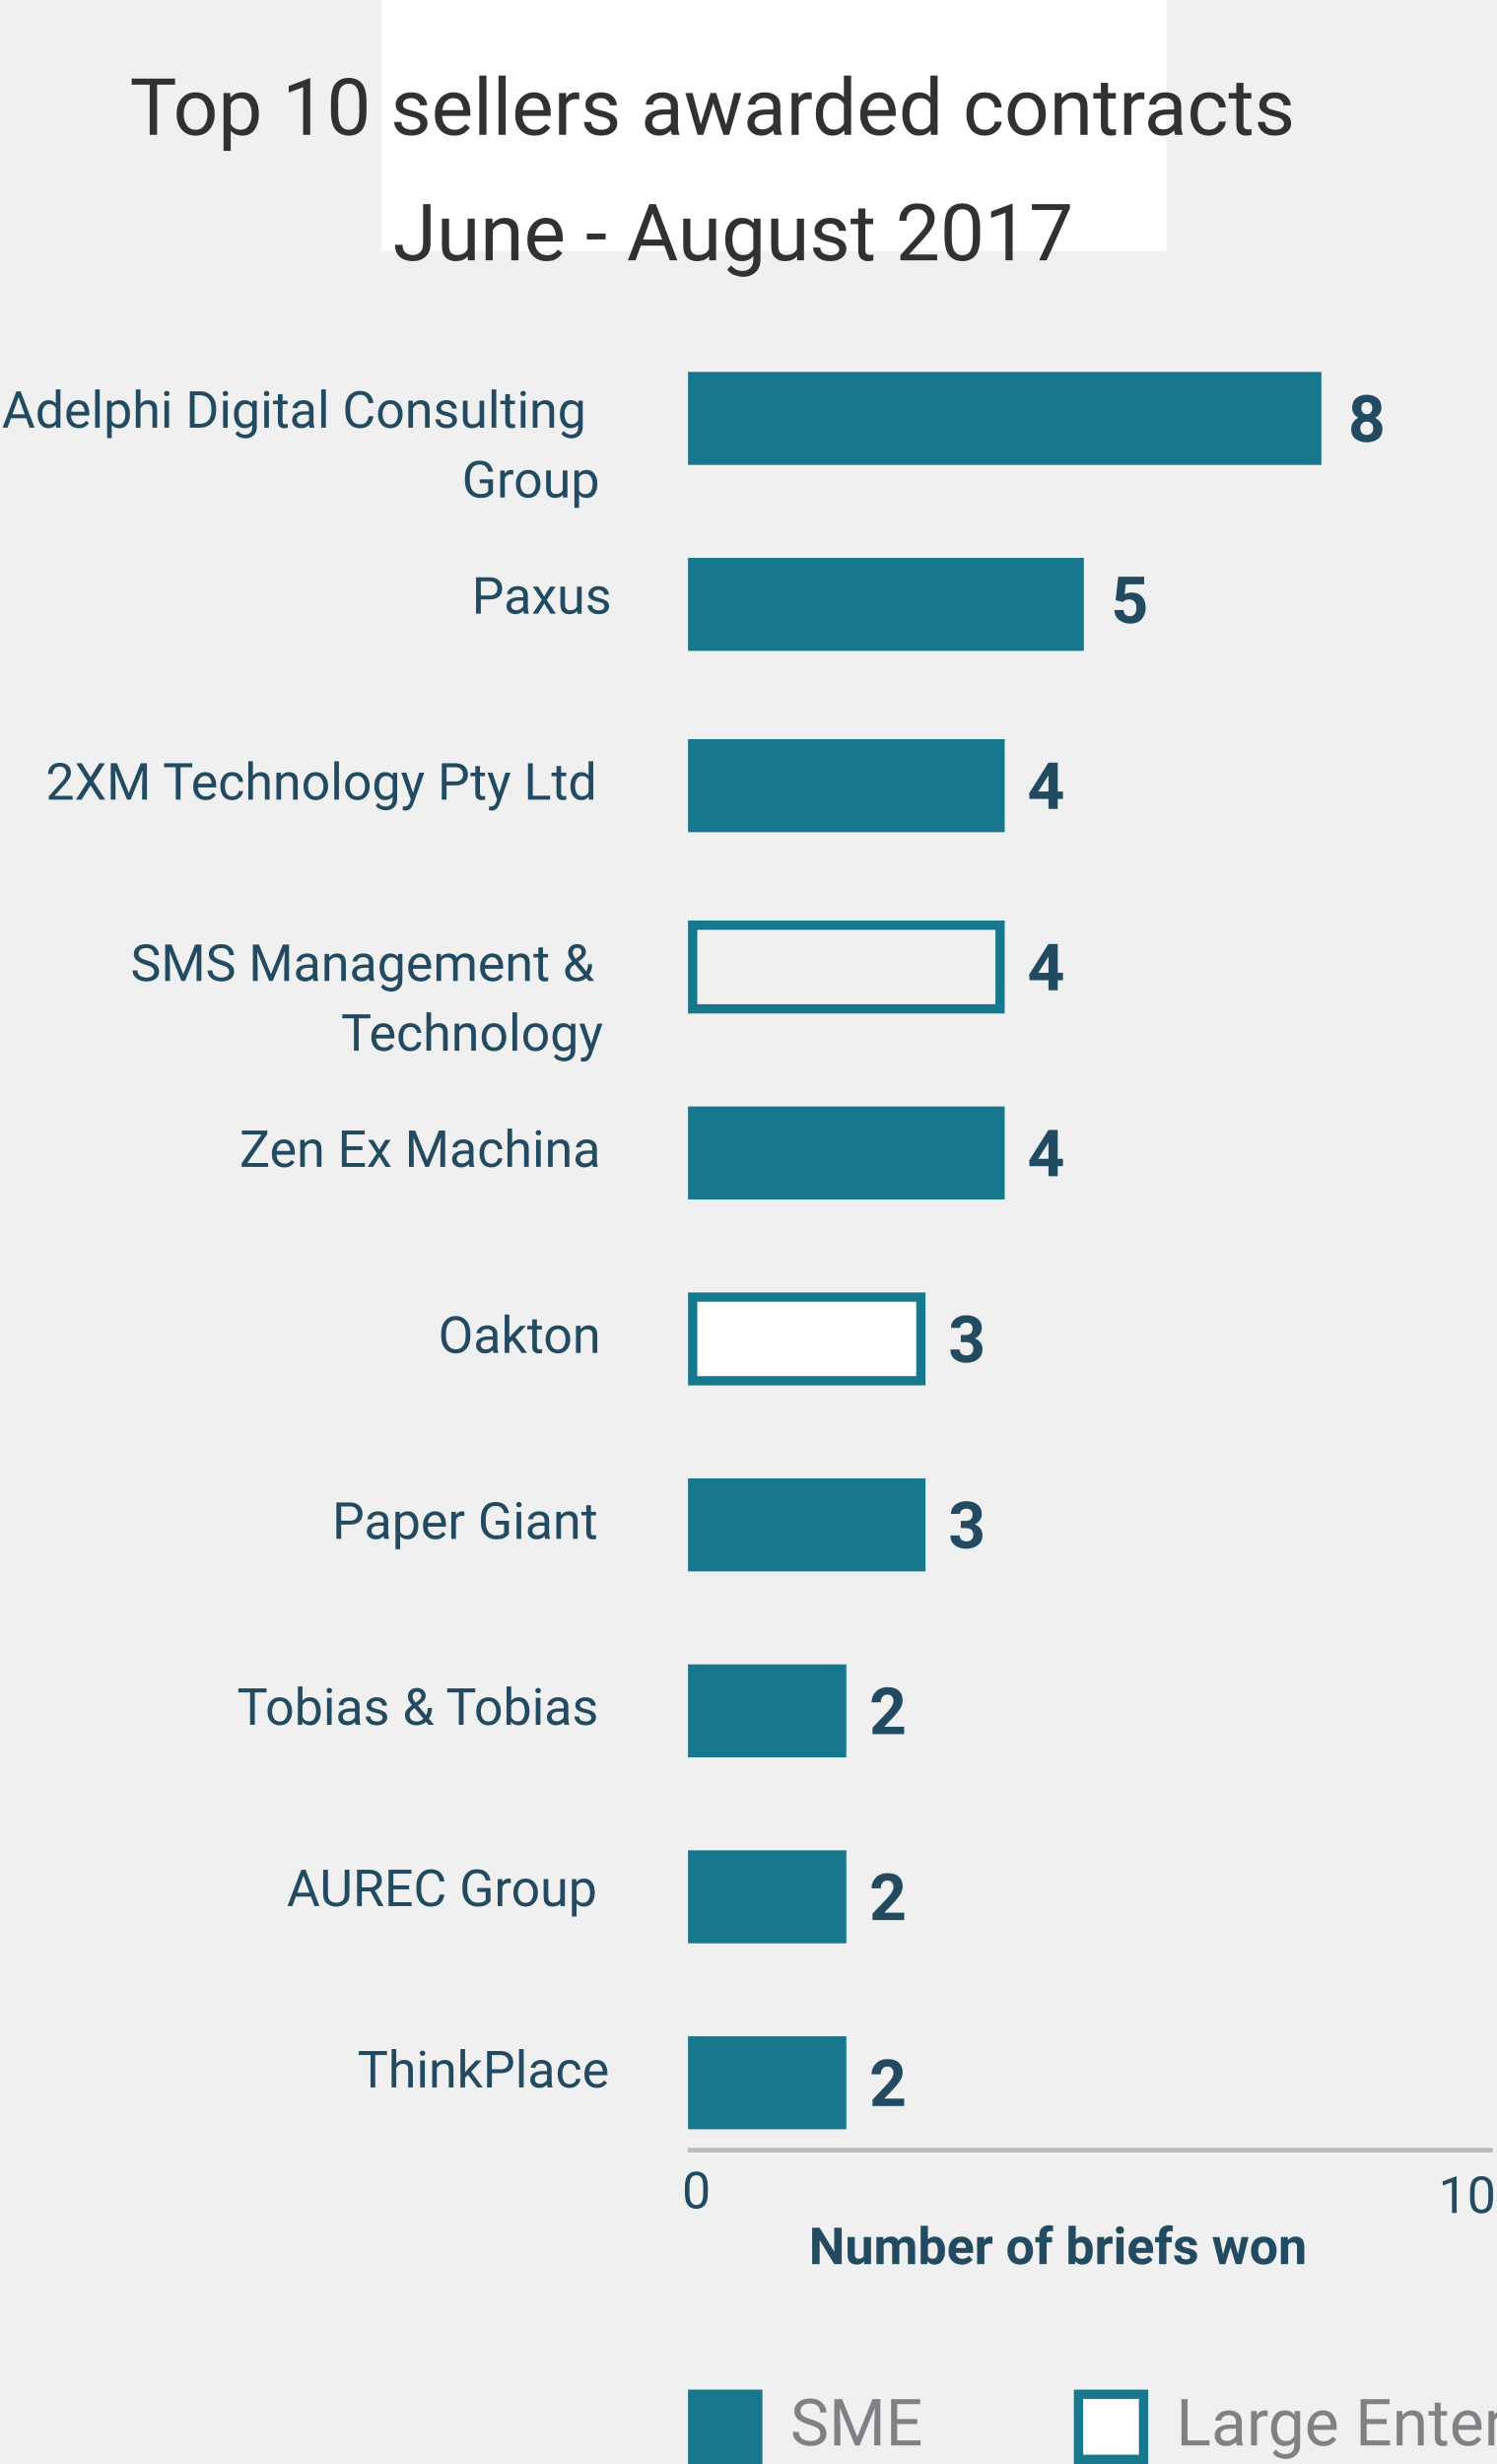
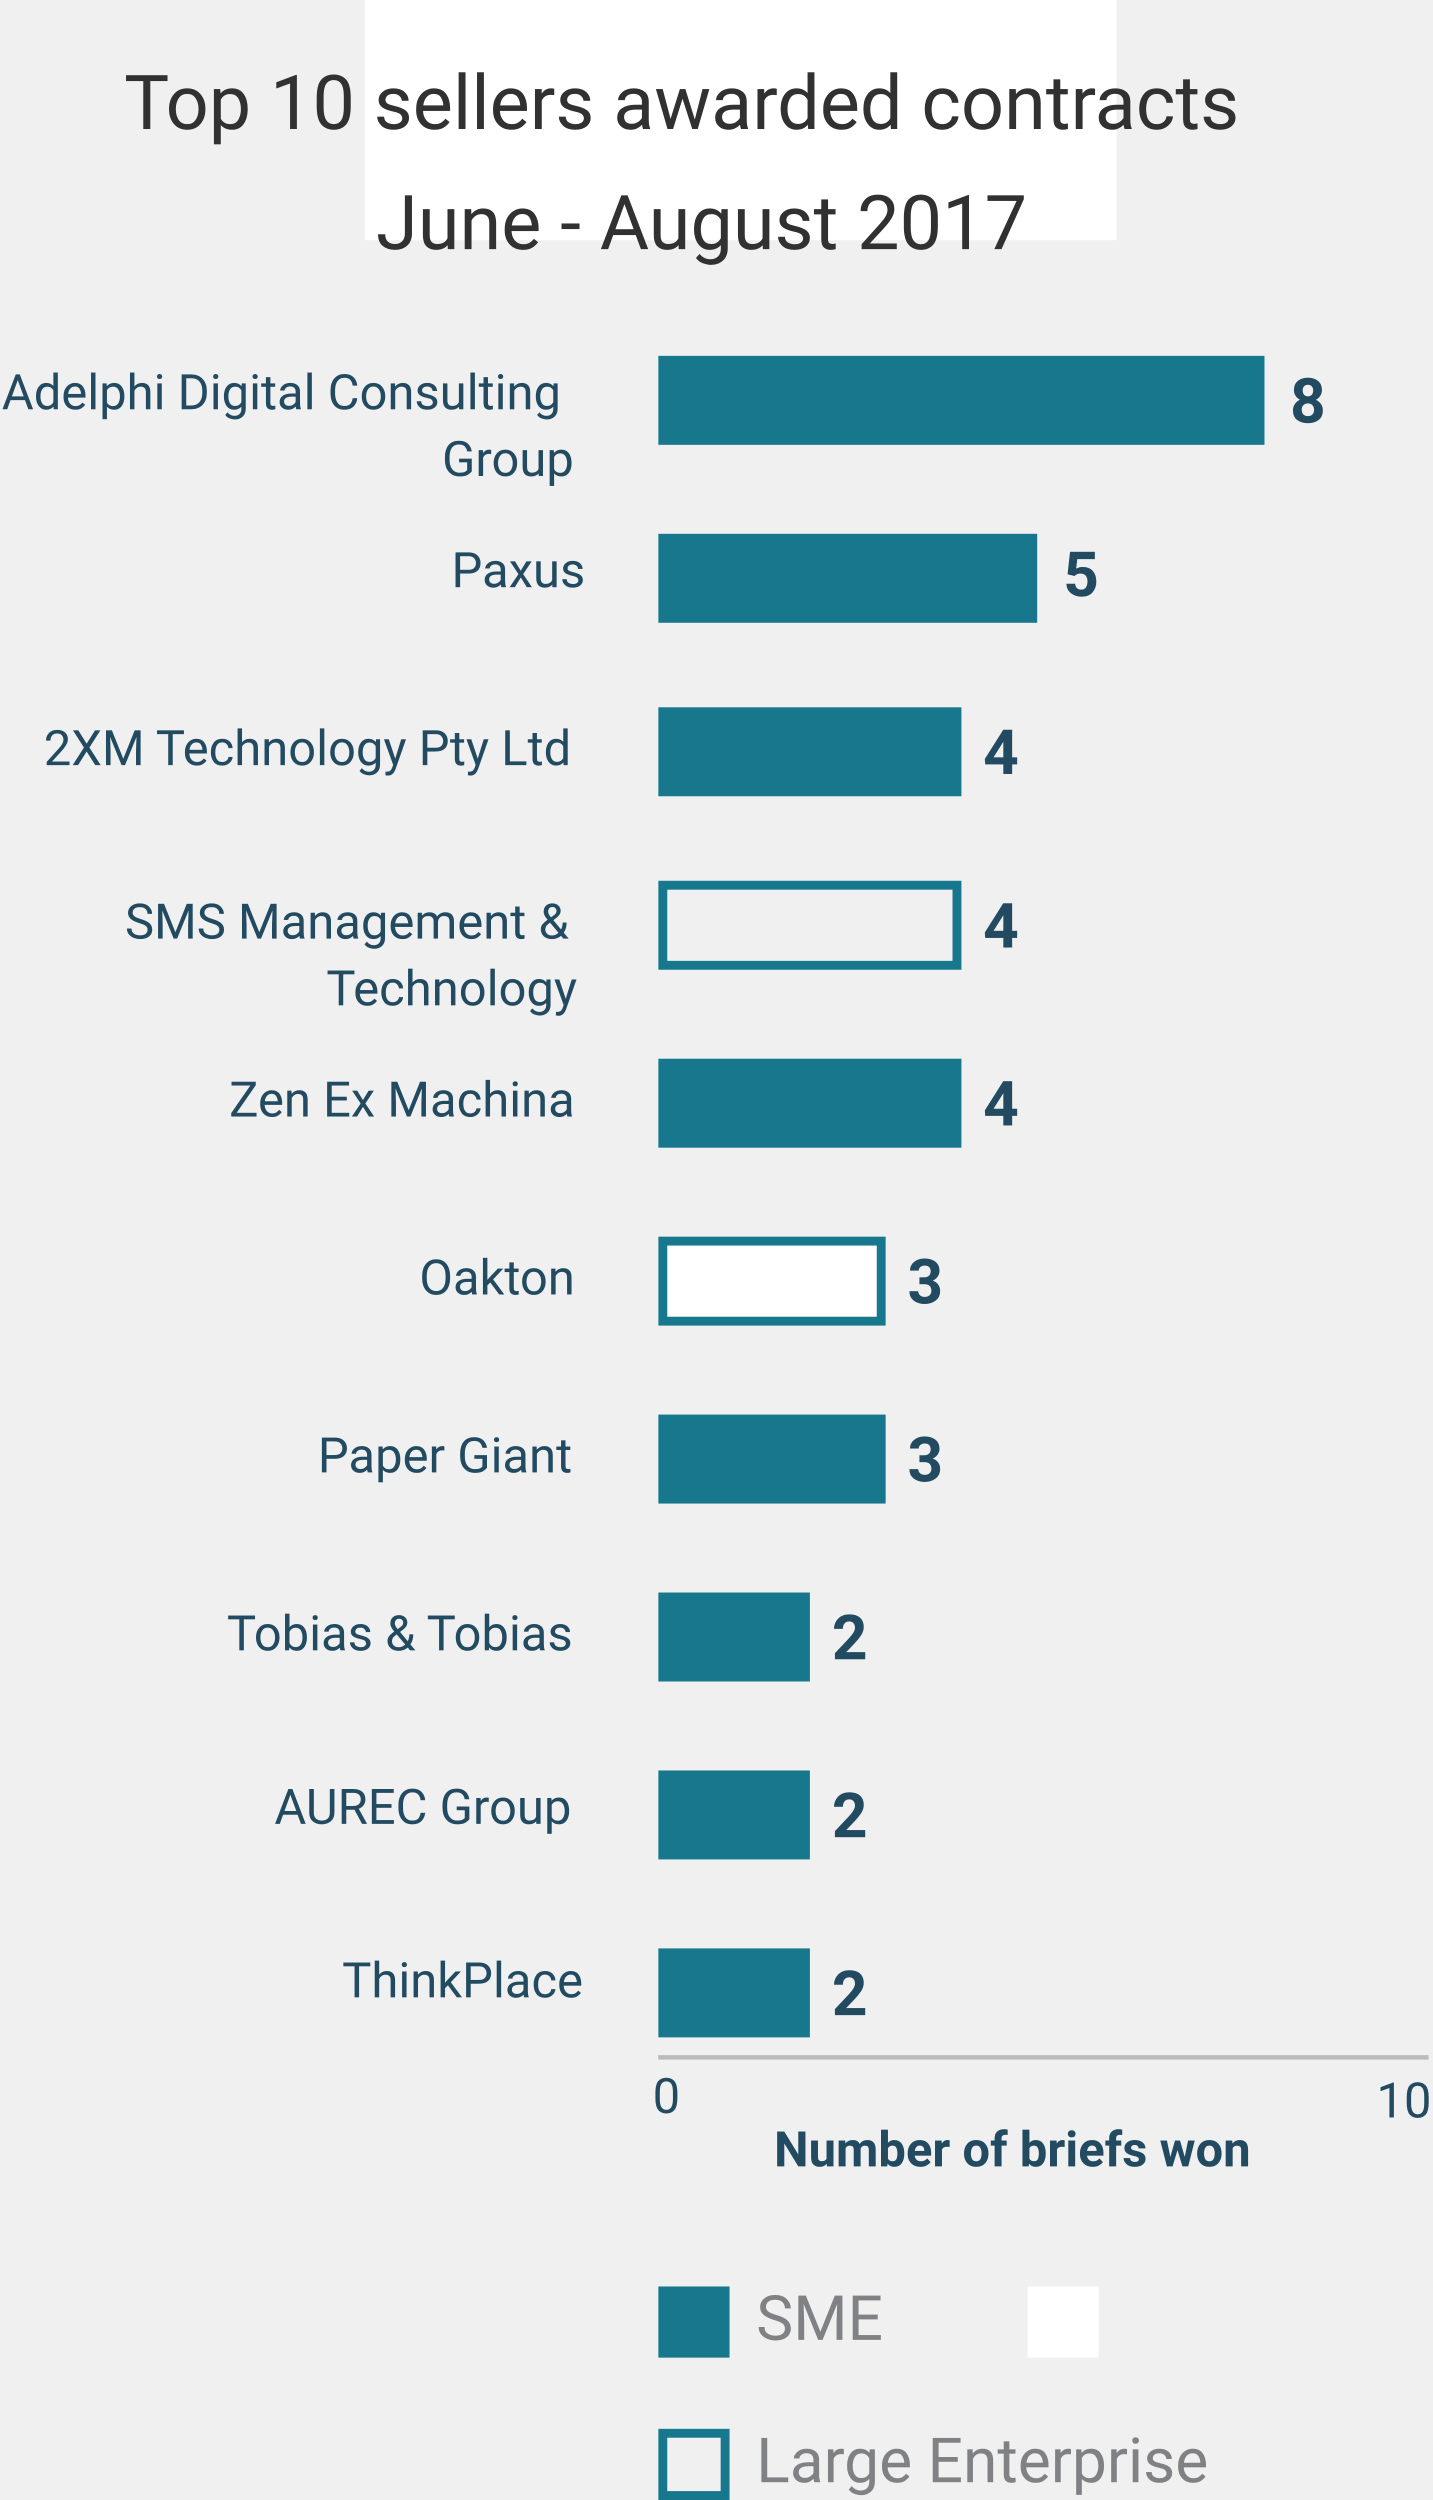
- <svg xmlns="http://www.w3.org/2000/svg" xmlns:xlink="http://www.w3.org/1999/xlink" font-family="-apple-system, BlinkMacSystemFont, &quot;Segoe UI&quot;, Roboto, Helvetica, Arial, sans-serif, &quot;Apple Color Emoji&quot;, &quot;Segoe UI Emoji&quot;, &quot;Segoe UI Symbol&quot;" width="322" height="530" viewBox="0 0 322 530">
-   <defs>
-     <path id="a" d="M153 198h68.127v20H153z" />
-     <path id="b" d="M153 278h51.095v20H153z" />
-     <path id="c" d="M236 514h16v16h-16z" />
-   </defs>
+ <svg xmlns="http://www.w3.org/2000/svg" font-family="-apple-system, BlinkMacSystemFont, &quot;Segoe UI&quot;, Roboto, Helvetica, Arial, sans-serif, &quot;Apple Color Emoji&quot;, &quot;Segoe UI Emoji&quot;, &quot;Segoe UI Symbol&quot;" width="322" height="562" viewBox="0 0 322 562">
  <g fill="none" fill-rule="evenodd">
-     <text font-size="11" fill="#224A61" transform="translate(-5)">
-       <tspan x="314.421" y="476">10</tspan>
+     <text transform="translate(309 466)" font-size="11" fill="#224A61">
+       <tspan x=".421" y="10">10</tspan>
    </text>
-     <text font-size="11" font-weight="bold" fill="#224A61" transform="translate(-5)">
-       <tspan x="179" y="487">Number of briefs won</tspan>
+     <text transform="translate(174 477)" font-size="11" fill="#224A61" font-weight="bold">
+       <tspan x="0" y="10">Number of briefs won</tspan>
    </text>
-     <text font-size="11" fill="#224A61" transform="translate(-5)">
-       <tspan x="151.71" y="475">0</tspan>
+     <text transform="translate(146 465)" font-size="11" fill="#224A61">
+       <tspan x=".71" y="10">0</tspan>
    </text>
-     <path fill="#17788D" d="M148 80h136.254v20H148z" />
-     <text font-size="11" fill="#224A61" transform="translate(-5)">
-       <tspan x="5.403" y="92">Adelphi Digital Consulting</tspan>
-       <tspan x="104.365" y="107">Group</tspan>
+     <path fill="#17788D" fill-rule="nonzero" d="M148 80h136.254v20H148z" />
+     <g font-size="11" fill="#224A61">
+       <text transform="translate(0 82)">
+         <tspan x=".403" y="10">Adelphi Digital Consulting</tspan>
+       </text>
+       <text transform="translate(0 82)">
+         <tspan x="99.365" y="25">Group</tspan>
+       </text>
+     </g>
+     <text transform="translate(101 122)" font-size="11" fill="#224A61">
+       <tspan x=".498" y="10">Paxus</tspan>
    </text>
-     <text font-size="11" fill="#224A61" transform="translate(-5)">
-       <tspan x="106.498" y="132">Paxus</tspan>
+     <text transform="translate(9 162)" font-size="11" fill="#224A61">
+       <tspan x=".84" y="10">2XM Technology Pty Ltd</tspan>
    </text>
-     <text font-size="11" fill="#224A61" transform="translate(-5)">
-       <tspan x="14.84" y="172">2XM Technology Pty Ltd</tspan>
+     <g font-size="11" fill="#224A61">
+       <text transform="translate(28 201)">
+         <tspan x=".096" y="10">SMS Management &amp;</tspan>
+       </text>
+       <text transform="translate(28 201)">
+         <tspan x="45.364" y="25">Technology</tspan>
+       </text>
+     </g>
+     <text transform="translate(51 241)" font-size="11" fill="#224A61">
+       <tspan x=".514" y="10">Zen Ex Machina</tspan>
    </text>
-     <text font-size="11" fill="#224A61" transform="translate(-5)">
-       <tspan x="33.096" y="211">SMS Management &amp;</tspan>
-       <tspan x="78.364" y="226">Technology</tspan>
+     <text transform="translate(94 281)" font-size="11" fill="#224A61">
+       <tspan x=".263" y="10">Oakton</tspan>
    </text>
-     <text font-size="11" fill="#224A61" transform="translate(-5)">
-       <tspan x="56.514" y="251">Zen Ex Machina</tspan>
+     <text transform="translate(51 361)" font-size="11" fill="#224A61">
+       <tspan x=".02" y="10">Tobias &amp; Tobias</tspan>
    </text>
-     <text font-size="11" fill="#224A61" transform="translate(-5)">
-       <tspan x="99.263" y="291">Oakton</tspan>
+     <text transform="translate(71 321)" font-size="11" fill="#224A61">
+       <tspan x=".457" y="10">Paper Giant</tspan>
    </text>
-     <text font-size="11" fill="#224A61" transform="translate(-5)">
-       <tspan x="56.02" y="371">Tobias &amp; Tobias</tspan>
+     <text transform="translate(61 400)" font-size="11" fill="#224A61">
+       <tspan x=".682" y="10">AUREC Group</tspan>
    </text>
-     <text font-size="11" fill="#224A61" transform="translate(-5)">
-       <tspan x="76.457" y="331">Paper Giant</tspan>
+     <text transform="translate(76 439)" font-size="11" fill="#224A61">
+       <tspan x=".925" y="10">ThinkPlace</tspan>
    </text>
-     <text font-size="11" fill="#224A61" transform="translate(-5)">
-       <tspan x="66.682" y="410">AUREC Group</tspan>
+     <path d="M148 120h85.159v20H148v-20zm0 39h68.127v20H148v-20z" fill="#17788D" fill-rule="nonzero" />
+     <path stroke="#17788D" stroke-width="2" d="M149 199h66.127v18H149z" />
+     <path d="M148 438h34.063v20H148v-20zm0-40h34.063v20H148v-20zm0-40h34.063v20H148v-20zm0-40h51.095v20H148v-20z" fill="#17788D" fill-rule="nonzero" />
+     <path d="M148 278h51.095v20H148z" fill-rule="nonzero" fill="#FFF" />
+     <path stroke="#17788D" stroke-width="2" d="M149 279h49.095v18H149z" />
+     <path fill="#17788D" fill-rule="nonzero" d="M148 238h68.127v20H148z" />
+     <path d="M148.46 462.5h172.181" stroke="#BBB" stroke-linecap="square" />
+     <text transform="translate(290 81)" font-size="14" fill="#224A61" font-weight="bold">
+       <tspan x="0" y="14">8</tspan>
    </text>
-     <text font-size="11" fill="#224A61" transform="translate(-5)">
-       <tspan x="81.925" y="449">ThinkPlace</tspan>
+     <text transform="translate(239 120)" font-size="14" fill="#224A61" font-weight="bold">
+       <tspan x="0" y="14">5</tspan>
    </text>
-     <path fill="#17788D" d="M148 120h85.159v20H148zM148 159h68.127v20H148z" />
-     <g transform="translate(-5)">
-       <use fill="#FFF" xlink:href="#aee" />
-       <path stroke="#17788D" stroke-width="2" d="M154 199h66.127v18H154z" />
+     <text transform="translate(221 160)" font-size="14" fill="#224A61" font-weight="bold">
+       <tspan x="0" y="14">4</tspan>
+     </text>
+     <text transform="translate(221 199)" font-size="14" fill="#224A61" font-weight="bold">
+       <tspan x="0" y="14">4</tspan>
+     </text>
+     <text transform="translate(221 239)" font-size="14" fill="#224A61" font-weight="bold">
+       <tspan x="0" y="14">4</tspan>
+     </text>
+     <text transform="translate(204 279)" font-size="14" fill="#224A61" font-weight="bold">
+       <tspan x="0" y="14">3</tspan>
+     </text>
+     <text transform="translate(204 319)" font-size="14" fill="#224A61" font-weight="bold">
+       <tspan x="0" y="14">3</tspan>
+     </text>
+     <text transform="translate(187 359)" font-size="14" fill="#224A61" font-weight="bold">
+       <tspan x="0" y="14">2</tspan>
+     </text>
+     <text transform="translate(187 399)" font-size="14" fill="#224A61" font-weight="bold">
+       <tspan x="0" y="14">2</tspan>
+     </text>
+     <text transform="translate(187 439)" font-size="14" fill="#224A61" font-weight="bold">
+       <tspan x="0" y="14">2</tspan>
+     </text>
+     <text transform="translate(170 512)" font-size="14" fill="#808184">
+       <tspan x="0" y="14">SME</tspan>
+     </text>
+     <text transform="translate(170 544)" font-size="14" fill="#808184">
+       <tspan x="0" y="14">Large Enterprise</tspan>
+     </text>
+     <path fill="#17788D" fill-rule="nonzero" d="M148 514h16v16h-16z" />
+     <path d="M231 514h16v16h-16z" fill-rule="nonzero" fill="#FFF" />
+     <path stroke="#17788D" stroke-width="2" d="M149 547h14v14h-14z" />
+     <path fill="#FFF" fill-rule="nonzero" d="M82 0h169v54H82z" />
+     <g font-size="17" fill="#313131">
+       <text transform="translate(27 13)">
+         <tspan x=".909" y="16">Top 10 sellers awarded contracts</tspan>
+       </text>
+       <text transform="translate(27 13)">
+         <tspan x="57.546" y="43">June - August 2017</tspan>
+       </text>
    </g>
-     <path fill="#17788D" d="M148 438h34.063v20H148zM148 398h34.063v20H148zM148 358h34.063v20H148zM148 318h51.095v20H148z" />
-     <g transform="translate(-5)">
-       <use fill="#FFF" xlink:href="#b" />
-       <path stroke="#17788D" stroke-width="2" d="M154 279h49.095v18H154z" />
-     </g>
-     <path fill="#17788D" d="M148 238h68.127v20H148z" />
-     <path d="M148.46 462.5h172.181" stroke="#BBB" stroke-linecap="square" />
-     <text font-size="14" font-weight="bold" fill="#224A61" transform="translate(-5)">
-       <tspan x="295" y="95">8</tspan>
-     </text>
-     <text font-size="14" font-weight="bold" fill="#224A61" transform="translate(-5)">
-       <tspan x="244" y="134">5</tspan>
-     </text>
-     <text font-size="14" font-weight="bold" fill="#224A61" transform="translate(-5)">
-       <tspan x="226" y="174">4</tspan>
-     </text>
-     <text font-size="14" font-weight="bold" fill="#224A61" transform="translate(-5)">
-       <tspan x="226" y="213">4</tspan>
-     </text>
-     <text font-size="14" font-weight="bold" fill="#224A61" transform="translate(-5)">
-       <tspan x="226" y="253">4</tspan>
-     </text>
-     <text font-size="14" font-weight="bold" fill="#224A61" transform="translate(-5)">
-       <tspan x="209" y="293">3</tspan>
-     </text>
-     <text font-size="14" font-weight="bold" fill="#224A61" transform="translate(-5)">
-       <tspan x="209" y="333">3</tspan>
-     </text>
-     <text font-size="14" font-weight="bold" fill="#224A61" transform="translate(-5)">
-       <tspan x="192" y="373">2</tspan>
-     </text>
-     <text font-size="14" font-weight="bold" fill="#224A61" transform="translate(-5)">
-       <tspan x="192" y="413">2</tspan>
-     </text>
-     <text font-size="14" font-weight="bold" fill="#224A61" transform="translate(-5)">
-       <tspan x="192" y="453">2</tspan>
-     </text>
-     <text font-size="14" fill="#808184" transform="translate(-5)">
-       <tspan x="175" y="526">SME</tspan>
-     </text>
-     <text font-size="14" fill="#808184" transform="translate(-5)">
-       <tspan x="258" y="526">Large Enterprise</tspan>
-     </text>
-     <path fill="#17788D" d="M148 514h16v16h-16z" />
-     <g transform="translate(-5)">
-       <use fill="#FFF" xlink:href="#c" />
-       <path stroke="#17788D" stroke-width="2" d="M237 515h14v14h-14z" />
-     </g>
-     <path fill="#FFF" d="M82 0h169v54H82z" />
-     <text font-size="17" fill="#313131" transform="translate(-5)">
-       <tspan x="32.909" y="29">Top 10 sellers awarded contracts</tspan>
-       <tspan x="89.546" y="56">June - August 2017</tspan>
-     </text>
  </g>
</svg>
